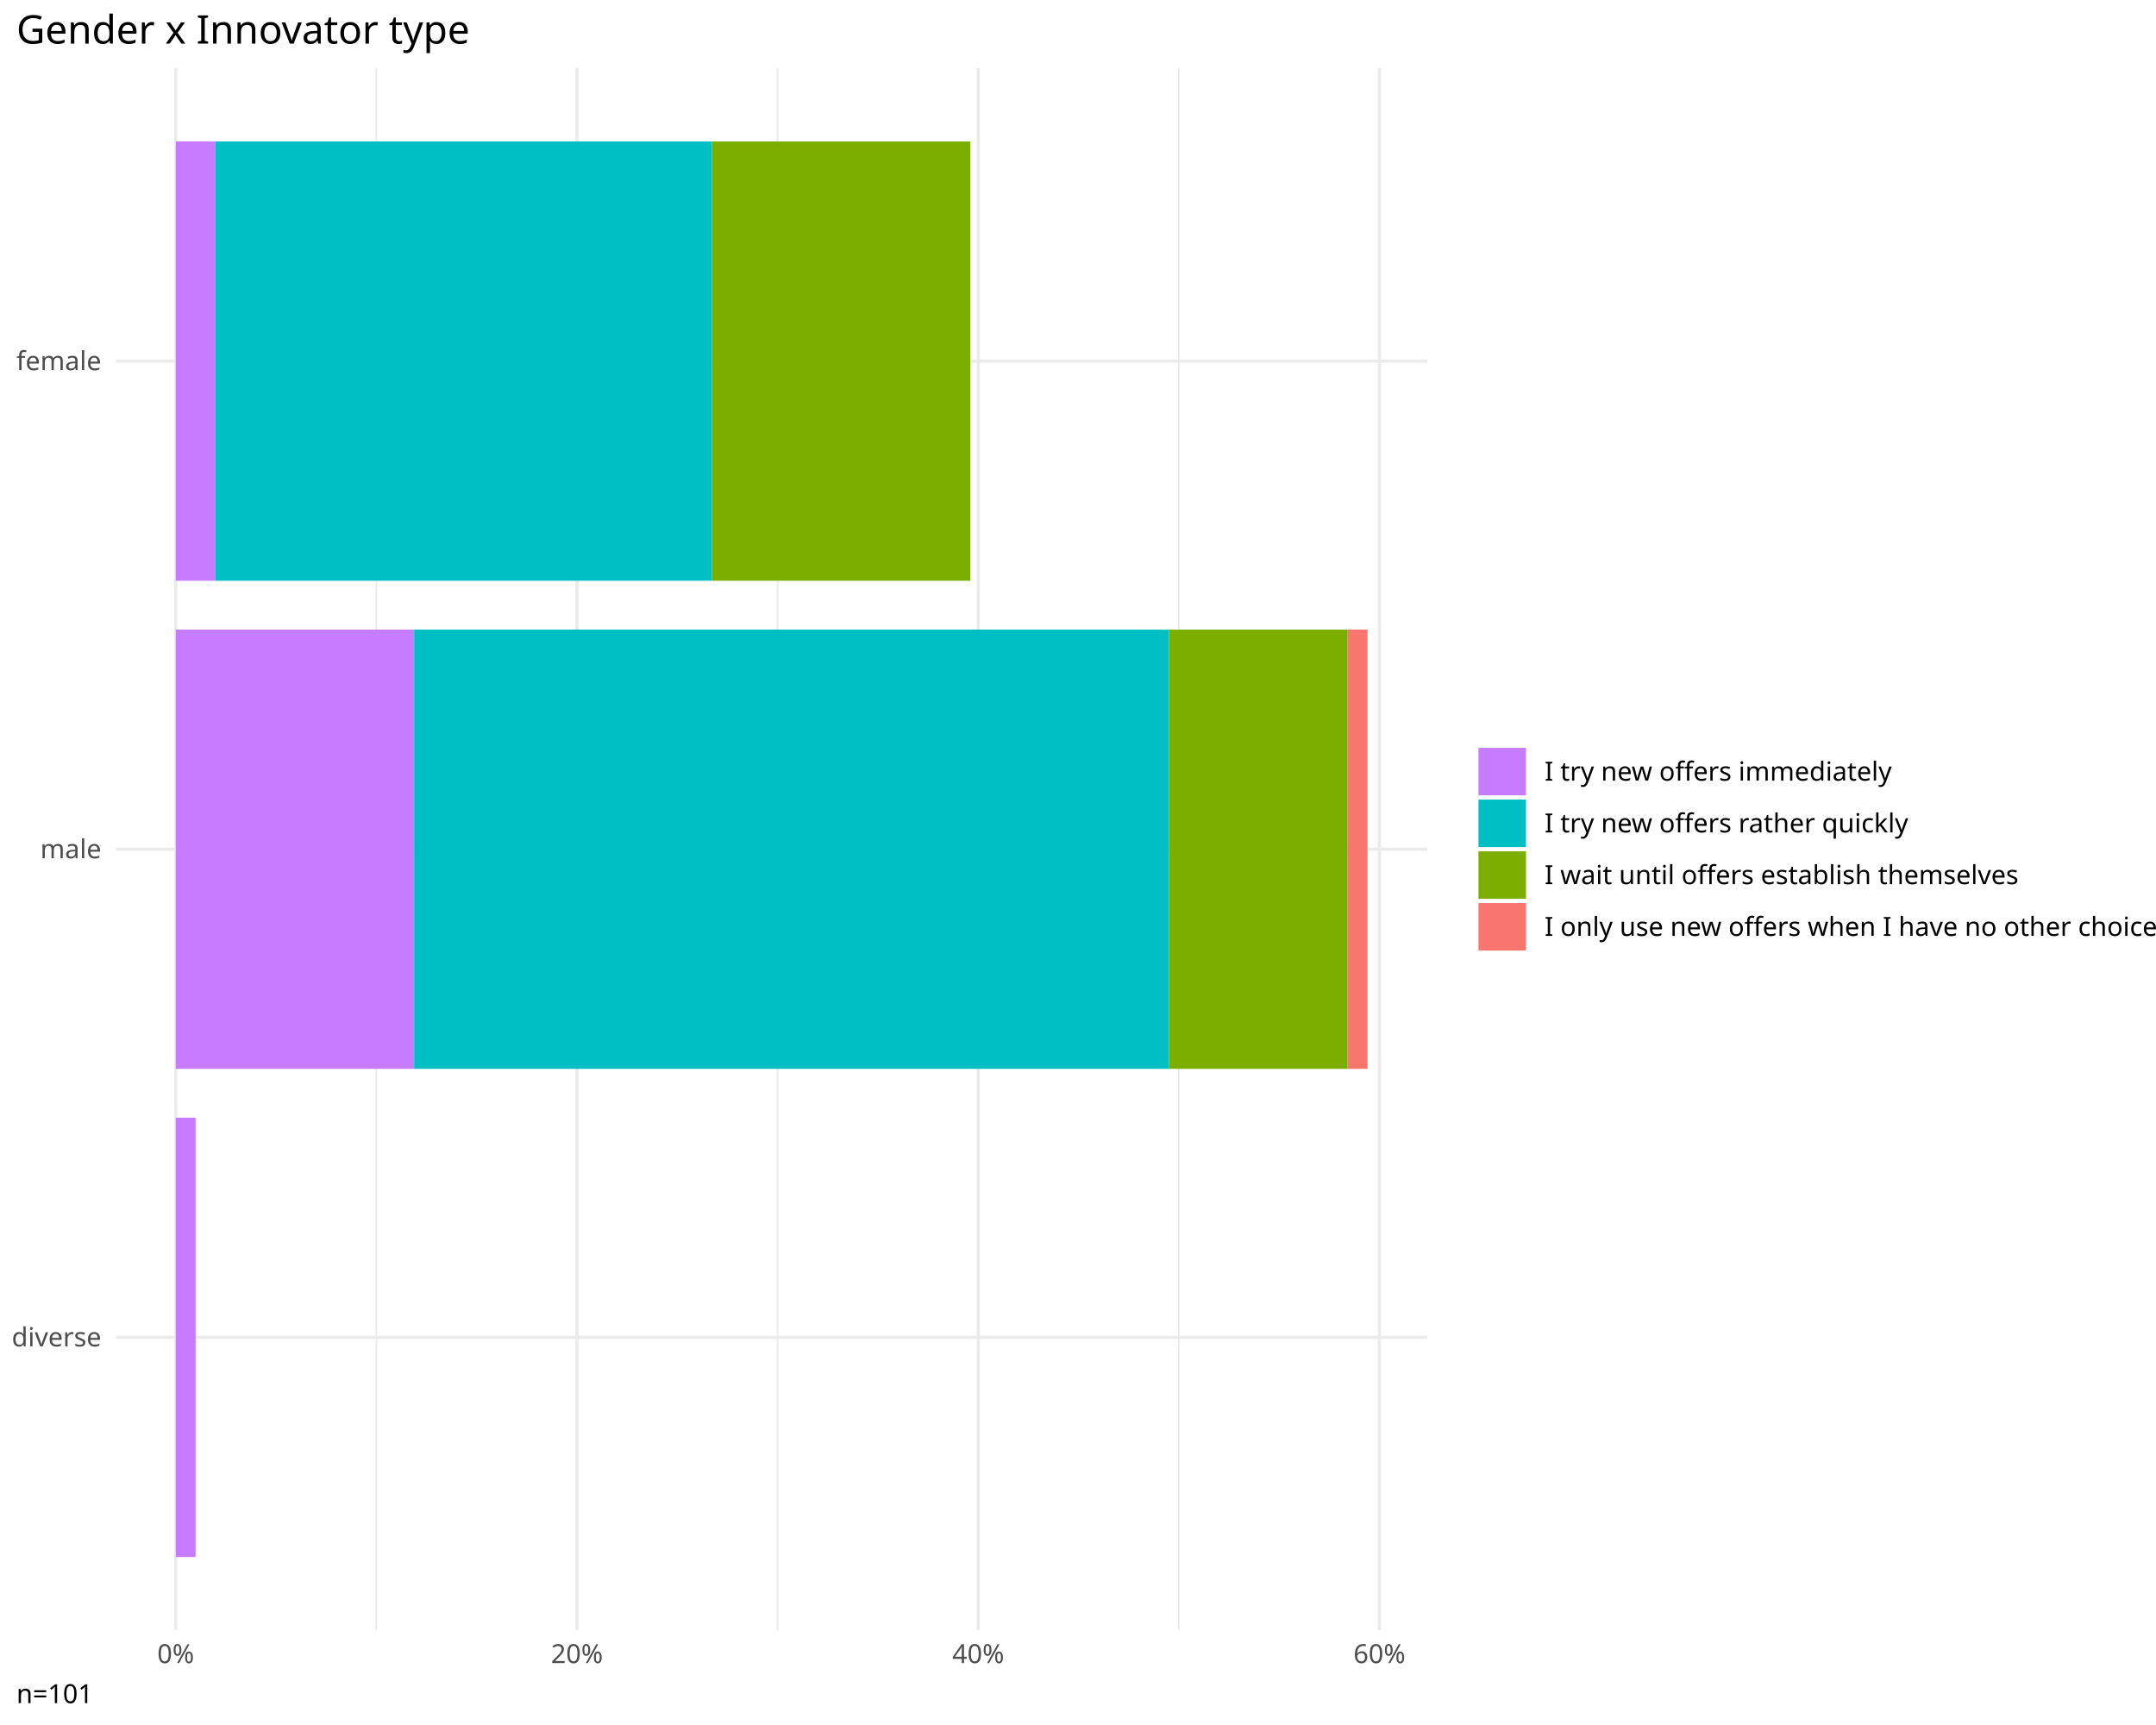
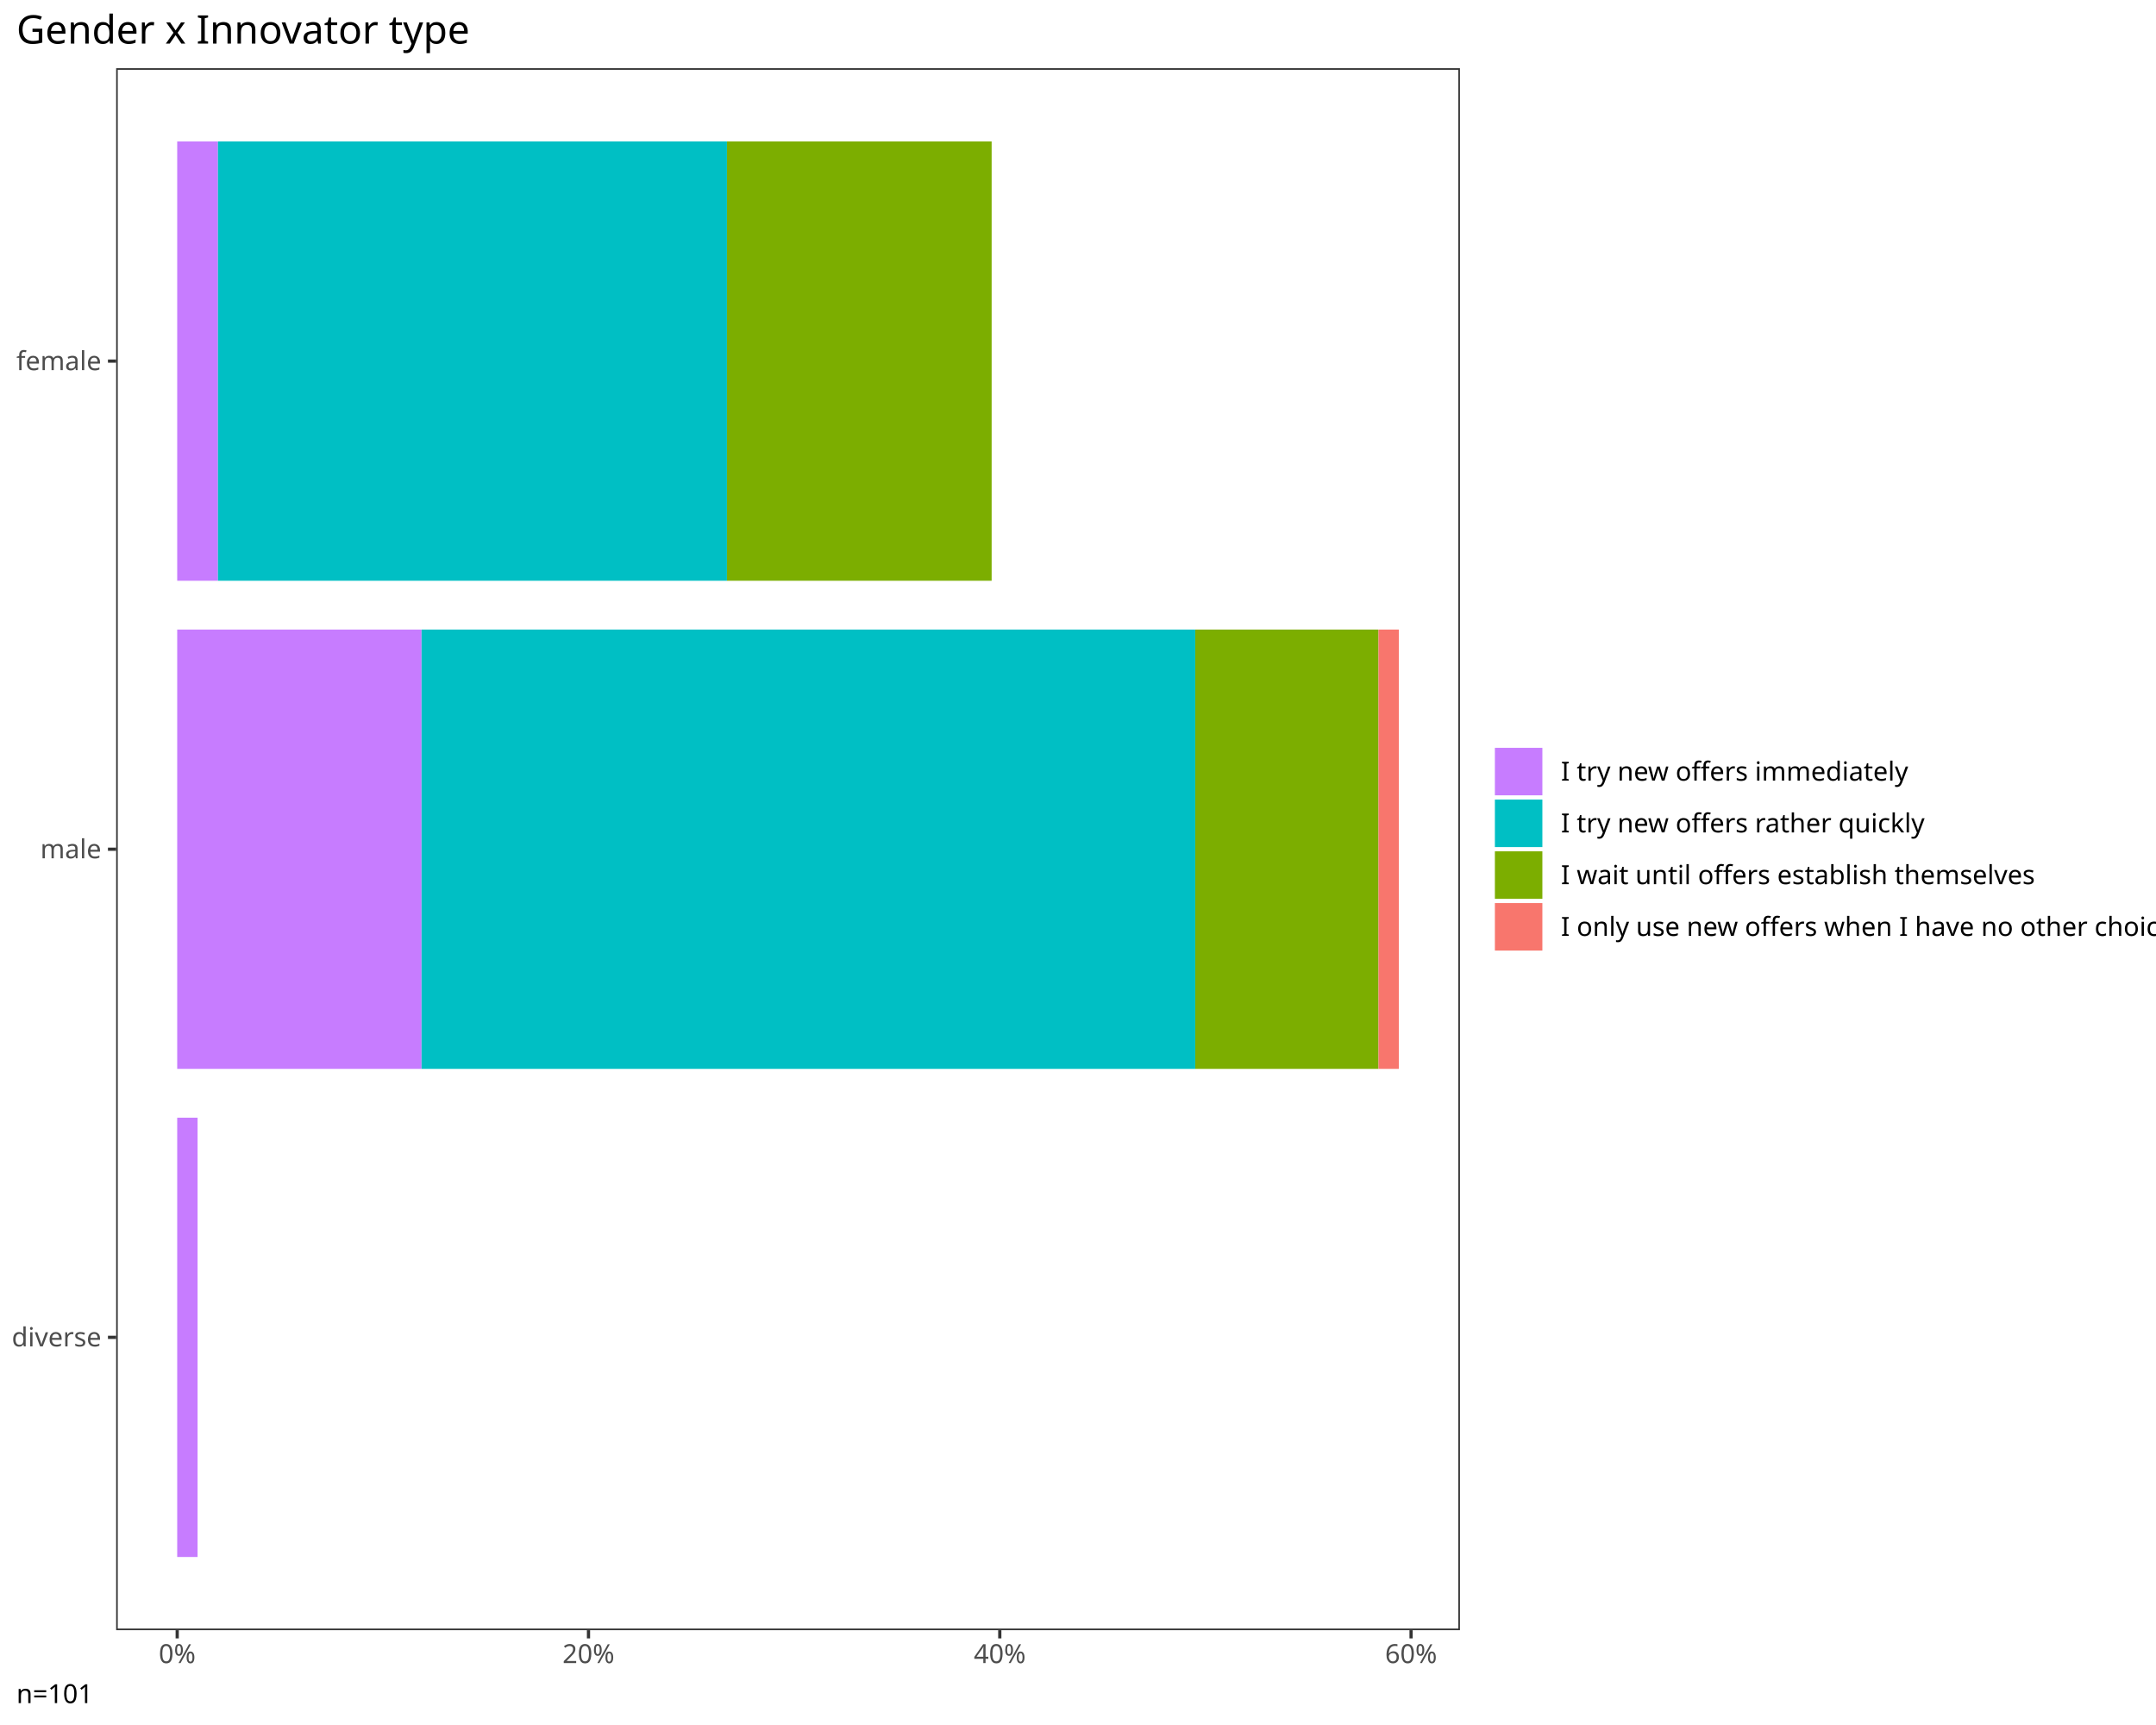
<svg xmlns="http://www.w3.org/2000/svg" class="svglite" data-engine-version="2.0" width="720.00pt" height="576.00pt" viewBox="0 0 720.00 576.00">
  <defs>
    <style type="text/css">
    .svglite line, .svglite polyline, .svglite polygon, .svglite path, .svglite rect, .svglite circle {
      fill: none;
      stroke: #000000;
      stroke-linecap: round;
      stroke-linejoin: round;
      stroke-miterlimit: 10.00;
    }
  </style>
  </defs>
  <rect width="100%" height="100%" style="stroke: none; fill: #FFFFFF;" />
  <defs>
    <clipPath id="cpMC4wMHw3MjAuMDB8MC4wMHw1NzYuMDA=">
      <rect x="0.00" y="0.00" width="720.00" height="576.00" />
    </clipPath>
  </defs>
  <g clip-path="url(#cpMC4wMHw3MjAuMDB8MC4wMHw1NzYuMDA=)">
- </g>
+     <rect x="0.00" y="0.00" width="720.00" height="576.00" style="stroke-width: 1.07; stroke: #FFFFFF; fill: #FFFFFF;" />
+   </g>
  <defs>
-     <clipPath id="cpMzguNzl8NDc2LjU5fDIyLjc4fDU0NC4zNA==">
-       <rect x="38.79" y="22.78" width="437.80" height="521.56" />
+     <clipPath id="cpMzguNzl8NDg3LjU1fDIyLjc4fDU0NC4zNA==">
+       <rect x="38.79" y="22.78" width="448.76" height="521.56" />
    </clipPath>
  </defs>
-   <g clip-path="url(#cpMzguNzl8NDc2LjU5fDIyLjc4fDU0NC4zNA==)">
-     <polyline points="125.68,544.34 125.68,22.78 " style="stroke-width: 0.53; stroke: #EBEBEB; stroke-linecap: butt;" />
-     <polyline points="259.68,544.34 259.68,22.78 " style="stroke-width: 0.53; stroke: #EBEBEB; stroke-linecap: butt;" />
-     <polyline points="393.67,544.34 393.67,22.78 " style="stroke-width: 0.53; stroke: #EBEBEB; stroke-linecap: butt;" />
-     <polyline points="38.79,446.55 476.59,446.55 " style="stroke-width: 1.07; stroke: #EBEBEB; stroke-linecap: butt;" />
-     <polyline points="38.79,283.56 476.59,283.56 " style="stroke-width: 1.07; stroke: #EBEBEB; stroke-linecap: butt;" />
-     <polyline points="38.79,120.58 476.59,120.58 " style="stroke-width: 1.07; stroke: #EBEBEB; stroke-linecap: butt;" />
-     <polyline points="58.69,544.34 58.69,22.78 " style="stroke-width: 1.07; stroke: #EBEBEB; stroke-linecap: butt;" />
-     <polyline points="192.68,544.34 192.68,22.78 " style="stroke-width: 1.07; stroke: #EBEBEB; stroke-linecap: butt;" />
-     <polyline points="326.68,544.34 326.68,22.78 " style="stroke-width: 1.07; stroke: #EBEBEB; stroke-linecap: butt;" />
-     <polyline points="460.67,544.34 460.67,22.78 " style="stroke-width: 1.07; stroke: #EBEBEB; stroke-linecap: butt;" />
-     <rect x="58.69" y="47.23" width="13.27" height="146.69" style="stroke-width: 1.07; stroke: none; stroke-linecap: butt; stroke-linejoin: miter; fill: #C77CFF;" />
-     <rect x="71.95" y="47.23" width="165.83" height="146.69" style="stroke-width: 1.07; stroke: none; stroke-linecap: butt; stroke-linejoin: miter; fill: #00BFC4;" />
-     <rect x="237.79" y="47.23" width="86.23" height="146.69" style="stroke-width: 1.07; stroke: none; stroke-linecap: butt; stroke-linejoin: miter; fill: #7CAE00;" />
-     <rect x="58.69" y="210.22" width="79.60" height="146.69" style="stroke-width: 1.07; stroke: none; stroke-linecap: butt; stroke-linejoin: miter; fill: #C77CFF;" />
-     <rect x="138.29" y="210.22" width="252.07" height="146.69" style="stroke-width: 1.07; stroke: none; stroke-linecap: butt; stroke-linejoin: miter; fill: #00BFC4;" />
-     <rect x="390.36" y="210.22" width="59.70" height="146.69" style="stroke-width: 1.07; stroke: none; stroke-linecap: butt; stroke-linejoin: miter; fill: #7CAE00;" />
-     <rect x="450.06" y="210.22" width="6.63" height="146.69" style="stroke-width: 1.07; stroke: none; stroke-linecap: butt; stroke-linejoin: miter; fill: #F8766D;" />
-     <rect x="58.69" y="373.21" width="6.63" height="146.69" style="stroke-width: 1.07; stroke: none; stroke-linecap: butt; stroke-linejoin: miter; fill: #C77CFF;" />
+   <g clip-path="url(#cpMzguNzl8NDg3LjU1fDIyLjc4fDU0NC4zNA==)">
+     <rect x="38.79" y="22.78" width="448.76" height="521.56" style="stroke-width: 1.07; stroke: none; fill: #FFFFFF;" />
+     <rect x="59.18" y="47.23" width="13.60" height="146.69" style="stroke-width: 1.07; stroke: none; stroke-linecap: butt; stroke-linejoin: miter; fill: #C77CFF;" />
+     <rect x="72.78" y="47.23" width="169.99" height="146.69" style="stroke-width: 1.07; stroke: none; stroke-linecap: butt; stroke-linejoin: miter; fill: #00BFC4;" />
+     <rect x="242.77" y="47.23" width="88.39" height="146.69" style="stroke-width: 1.07; stroke: none; stroke-linecap: butt; stroke-linejoin: miter; fill: #7CAE00;" />
+     <rect x="59.18" y="210.22" width="81.59" height="146.69" style="stroke-width: 1.07; stroke: none; stroke-linecap: butt; stroke-linejoin: miter; fill: #C77CFF;" />
+     <rect x="140.78" y="210.22" width="258.38" height="146.69" style="stroke-width: 1.07; stroke: none; stroke-linecap: butt; stroke-linejoin: miter; fill: #00BFC4;" />
+     <rect x="399.16" y="210.22" width="61.19" height="146.69" style="stroke-width: 1.07; stroke: none; stroke-linecap: butt; stroke-linejoin: miter; fill: #7CAE00;" />
+     <rect x="460.35" y="210.22" width="6.80" height="146.69" style="stroke-width: 1.07; stroke: none; stroke-linecap: butt; stroke-linejoin: miter; fill: #F8766D;" />
+     <rect x="59.18" y="373.21" width="6.80" height="146.69" style="stroke-width: 1.07; stroke: none; stroke-linecap: butt; stroke-linejoin: miter; fill: #C77CFF;" />
+     <rect x="38.79" y="22.78" width="448.76" height="521.56" style="stroke-width: 1.07; stroke: #333333;" />
  </g>
  <g clip-path="url(#cpMC4wMHw3MjAuMDB8MC4wMHw1NzYuMDA=)">
    <text x="33.85" y="449.58" text-anchor="end" style="font-size: 8.80px; fill: #4D4D4D; font-family: sans;" textLength="28.37px" lengthAdjust="spacingAndGlyphs">diverse</text>
    <text x="33.85" y="286.59" text-anchor="end" style="font-size: 8.80px; fill: #4D4D4D; font-family: sans;" textLength="19.08px" lengthAdjust="spacingAndGlyphs">male</text>
    <text x="33.85" y="123.60" text-anchor="end" style="font-size: 8.80px; fill: #4D4D4D; font-family: sans;" textLength="26.42px" lengthAdjust="spacingAndGlyphs">female</text>
-     <text x="58.69" y="555.33" text-anchor="middle" style="font-size: 8.80px; fill: #4D4D4D; font-family: sans;" textLength="12.72px" lengthAdjust="spacingAndGlyphs">0%</text>
-     <text x="192.68" y="555.33" text-anchor="middle" style="font-size: 8.80px; fill: #4D4D4D; font-family: sans;" textLength="17.61px" lengthAdjust="spacingAndGlyphs">20%</text>
-     <text x="326.68" y="555.33" text-anchor="middle" style="font-size: 8.80px; fill: #4D4D4D; font-family: sans;" textLength="17.61px" lengthAdjust="spacingAndGlyphs">40%</text>
-     <text x="460.67" y="555.33" text-anchor="middle" style="font-size: 8.80px; fill: #4D4D4D; font-family: sans;" textLength="17.61px" lengthAdjust="spacingAndGlyphs">60%</text>
-     <rect x="493.74" y="249.71" width="15.86" height="15.86" style="stroke-width: 1.07; stroke: none; stroke-linecap: butt; stroke-linejoin: miter; fill: #C77CFF;" />
-     <rect x="493.74" y="266.99" width="15.86" height="15.86" style="stroke-width: 1.07; stroke: none; stroke-linecap: butt; stroke-linejoin: miter; fill: #00BFC4;" />
-     <rect x="493.74" y="284.27" width="15.86" height="15.86" style="stroke-width: 1.07; stroke: none; stroke-linecap: butt; stroke-linejoin: miter; fill: #7CAE00;" />
-     <rect x="493.74" y="301.55" width="15.86" height="15.86" style="stroke-width: 1.07; stroke: none; stroke-linecap: butt; stroke-linejoin: miter; fill: #F8766D;" />
-     <text x="515.79" y="260.67" style="font-size: 8.80px; font-family: sans;" textLength="107.12px" lengthAdjust="spacingAndGlyphs">I try new offers immediately</text>
-     <text x="515.79" y="277.95" style="font-size: 8.80px; font-family: sans;" textLength="112.50px" lengthAdjust="spacingAndGlyphs">I try new offers rather quickly</text>
-     <text x="515.79" y="295.23" style="font-size: 8.80px; font-family: sans;" textLength="147.73px" lengthAdjust="spacingAndGlyphs">I wait until offers establish themselves</text>
-     <text x="515.79" y="312.51" style="font-size: 8.80px; font-family: sans;" textLength="193.25px" lengthAdjust="spacingAndGlyphs">I only use new offers when I have no other choice</text>
+     <polyline points="36.05,446.55 38.79,446.55 " style="stroke-width: 1.07; stroke: #333333; stroke-linecap: butt;" />
+     <polyline points="36.05,283.56 38.79,283.56 " style="stroke-width: 1.07; stroke: #333333; stroke-linecap: butt;" />
+     <polyline points="36.05,120.58 38.79,120.58 " style="stroke-width: 1.07; stroke: #333333; stroke-linecap: butt;" />
+     <polyline points="59.18,547.08 59.18,544.34 " style="stroke-width: 1.07; stroke: #333333; stroke-linecap: butt;" />
+     <polyline points="196.53,547.08 196.53,544.34 " style="stroke-width: 1.07; stroke: #333333; stroke-linecap: butt;" />
+     <polyline points="333.88,547.08 333.88,544.34 " style="stroke-width: 1.07; stroke: #333333; stroke-linecap: butt;" />
+     <polyline points="471.23,547.08 471.23,544.34 " style="stroke-width: 1.07; stroke: #333333; stroke-linecap: butt;" />
+     <text x="59.18" y="555.33" text-anchor="middle" style="font-size: 8.80px; fill: #4D4D4D; font-family: sans;" textLength="12.72px" lengthAdjust="spacingAndGlyphs">0%</text>
+     <text x="196.53" y="555.33" text-anchor="middle" style="font-size: 8.80px; fill: #4D4D4D; font-family: sans;" textLength="17.61px" lengthAdjust="spacingAndGlyphs">20%</text>
+     <text x="333.88" y="555.33" text-anchor="middle" style="font-size: 8.80px; fill: #4D4D4D; font-family: sans;" textLength="17.61px" lengthAdjust="spacingAndGlyphs">40%</text>
+     <text x="471.23" y="555.33" text-anchor="middle" style="font-size: 8.80px; fill: #4D4D4D; font-family: sans;" textLength="17.61px" lengthAdjust="spacingAndGlyphs">60%</text>
+     <rect x="498.51" y="249.00" width="216.01" height="69.12" style="stroke-width: 1.07; stroke: none; fill: #FFFFFF;" />
+     <rect x="498.51" y="249.00" width="17.28" height="17.28" style="stroke-width: 1.07; stroke: none; fill: #FFFFFF;" />
+     <rect x="499.22" y="249.71" width="15.86" height="15.86" style="stroke-width: 1.07; stroke: none; stroke-linecap: butt; stroke-linejoin: miter; fill: #C77CFF;" />
+     <rect x="498.51" y="266.28" width="17.28" height="17.28" style="stroke-width: 1.07; stroke: none; fill: #FFFFFF;" />
+     <rect x="499.22" y="266.99" width="15.86" height="15.86" style="stroke-width: 1.07; stroke: none; stroke-linecap: butt; stroke-linejoin: miter; fill: #00BFC4;" />
+     <rect x="498.51" y="283.56" width="17.28" height="17.28" style="stroke-width: 1.07; stroke: none; fill: #FFFFFF;" />
+     <rect x="499.22" y="284.27" width="15.86" height="15.86" style="stroke-width: 1.07; stroke: none; stroke-linecap: butt; stroke-linejoin: miter; fill: #7CAE00;" />
+     <rect x="498.51" y="300.84" width="17.28" height="17.28" style="stroke-width: 1.07; stroke: none; fill: #FFFFFF;" />
+     <rect x="499.22" y="301.55" width="15.86" height="15.86" style="stroke-width: 1.07; stroke: none; stroke-linecap: butt; stroke-linejoin: miter; fill: #F8766D;" />
+     <text x="521.27" y="260.67" style="font-size: 8.80px; font-family: sans;" textLength="107.12px" lengthAdjust="spacingAndGlyphs">I try new offers immediately</text>
+     <text x="521.27" y="277.95" style="font-size: 8.80px; font-family: sans;" textLength="112.50px" lengthAdjust="spacingAndGlyphs">I try new offers rather quickly</text>
+     <text x="521.27" y="295.23" style="font-size: 8.80px; font-family: sans;" textLength="147.73px" lengthAdjust="spacingAndGlyphs">I wait until offers establish themselves</text>
+     <text x="521.27" y="312.51" style="font-size: 8.80px; font-family: sans;" textLength="193.25px" lengthAdjust="spacingAndGlyphs">I only use new offers when I have no other choice</text>
    <text x="5.48" y="14.56" style="font-size: 13.20px; font-family: sans;" textLength="141.64px" lengthAdjust="spacingAndGlyphs">Gender x Innovator type</text>
    <text x="5.48" y="568.69" style="font-size: 8.80px; font-family: sans;" textLength="24.72px" lengthAdjust="spacingAndGlyphs">n=101</text>
  </g>
</svg>
